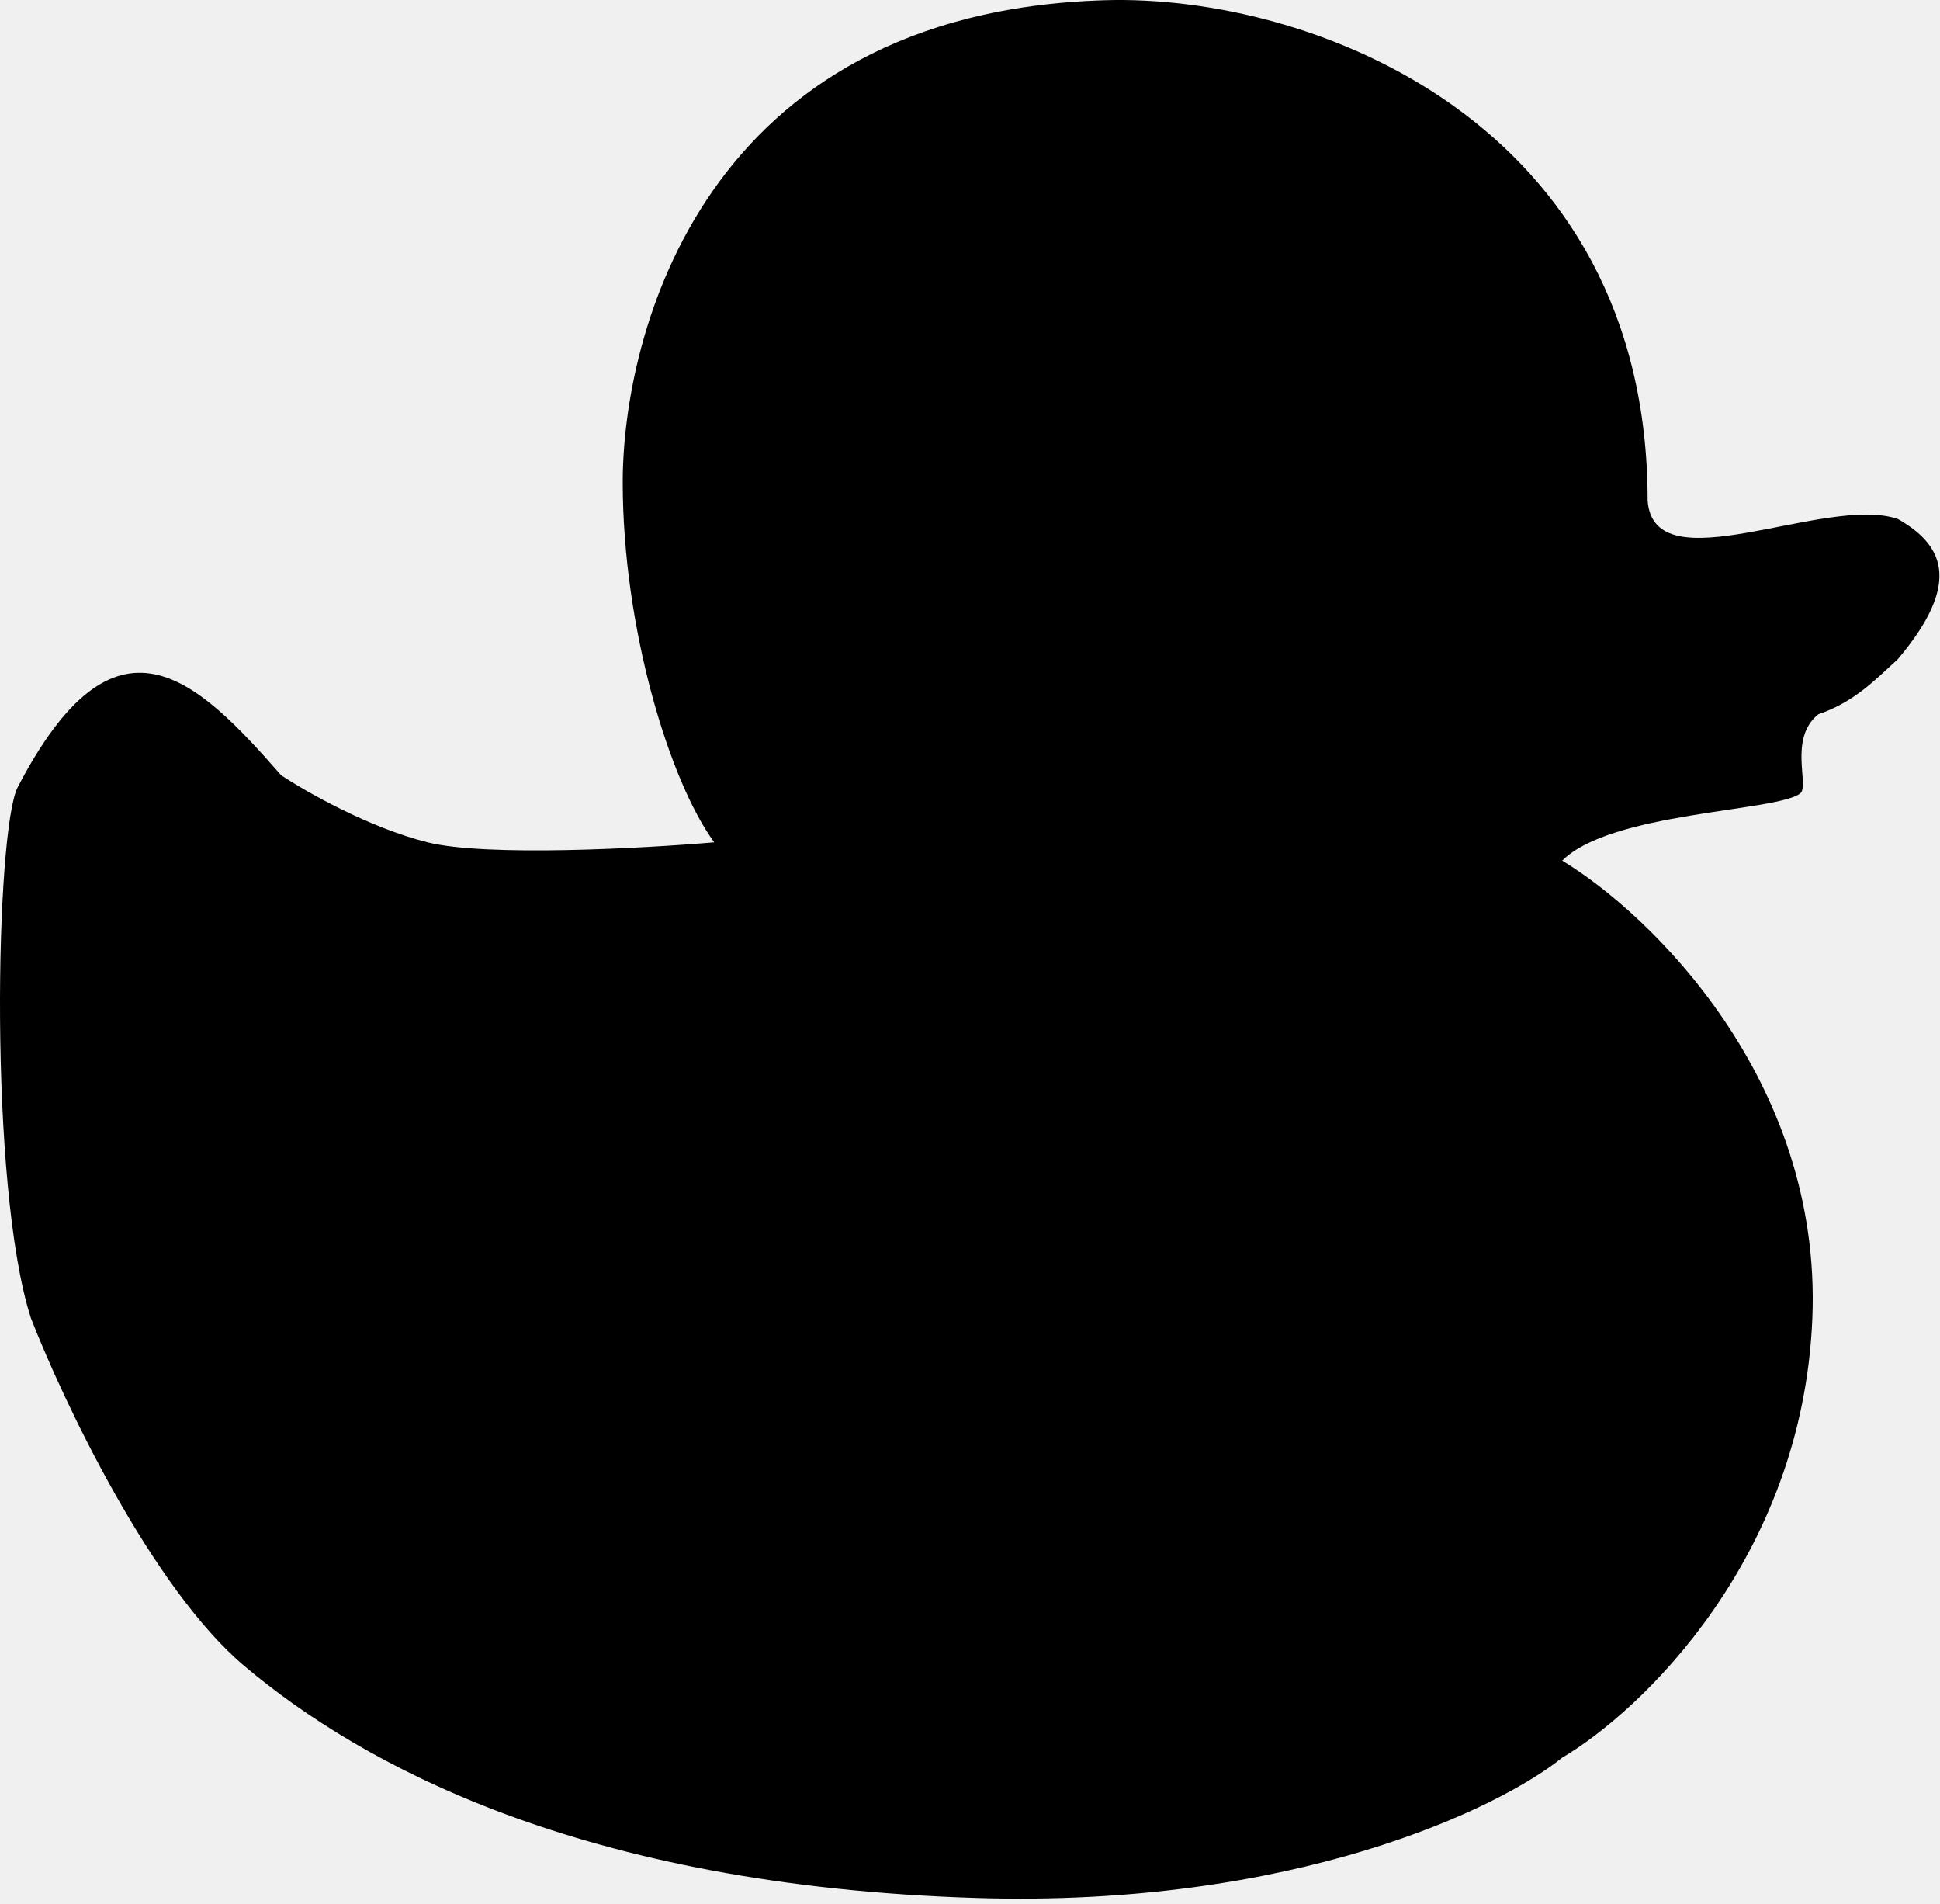
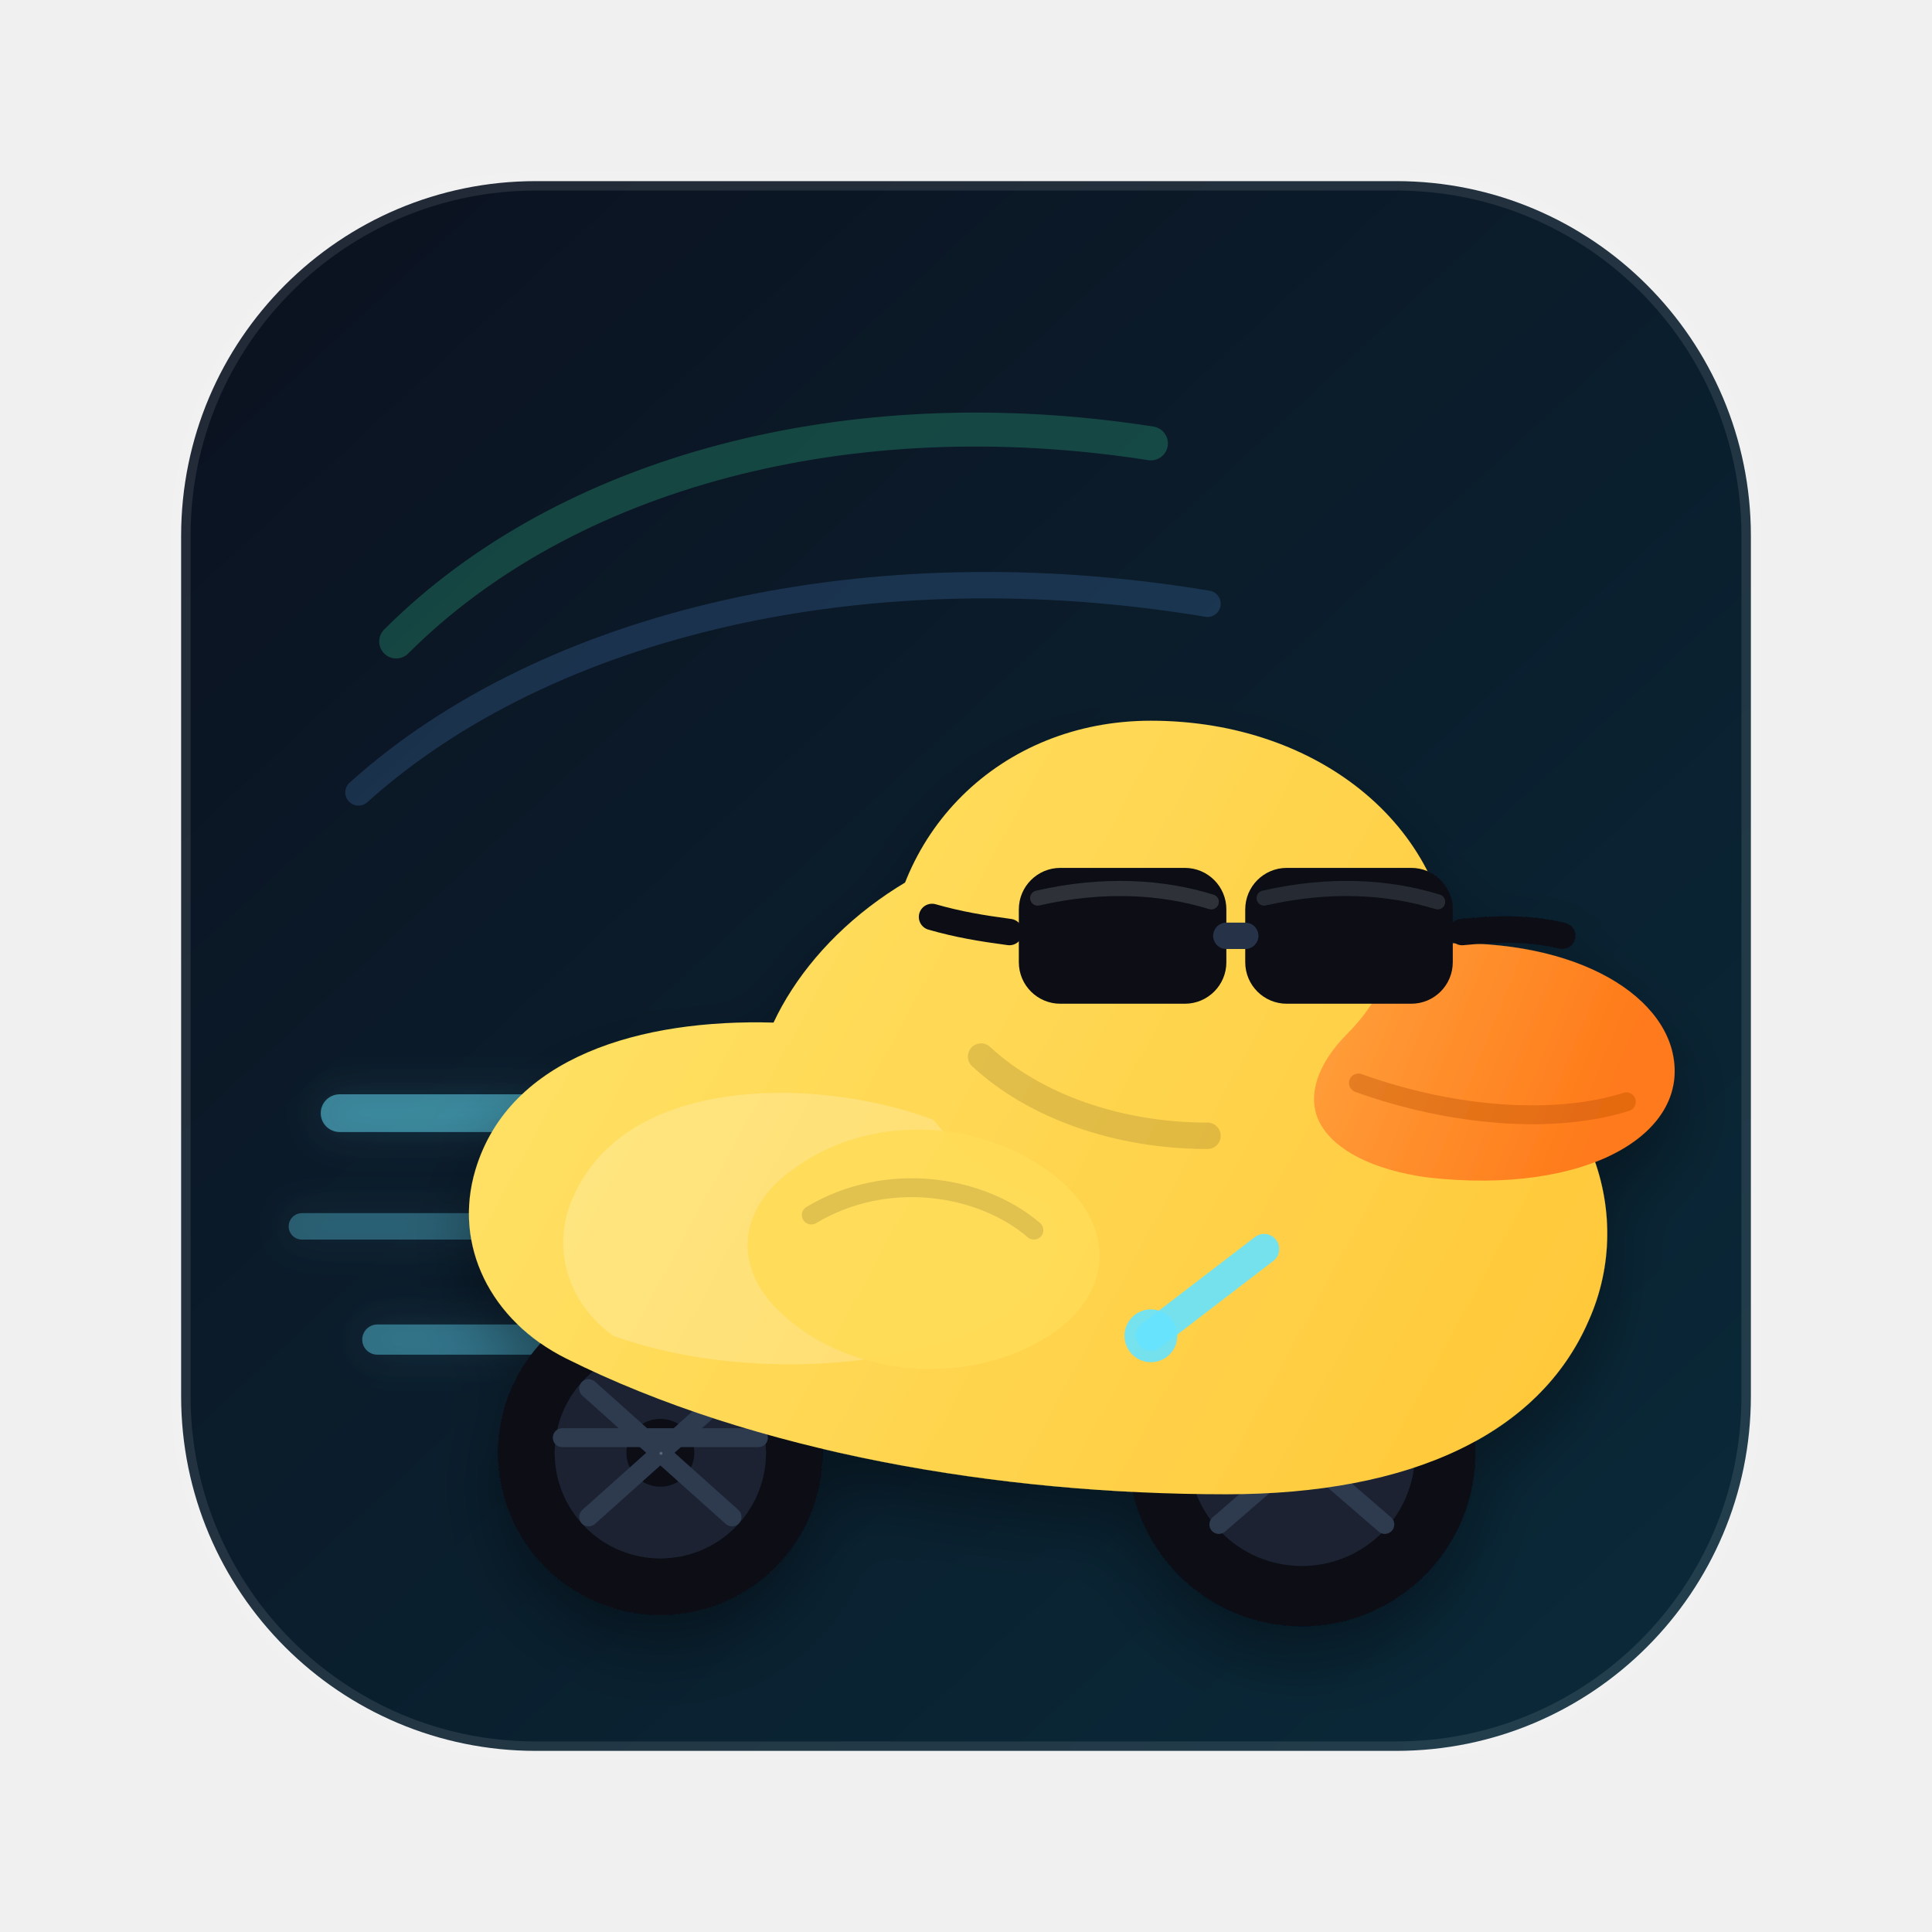
- <svg xmlns="http://www.w3.org/2000/svg" width="159" height="156" viewBox="0 0 159 156" fill="none">
-   <path d="M148.538 108.018C149.338 88.418 135.204 74.851 128.038 70.518C132.038 66.519 145.538 66.519 147.538 65.019C148.338 64.419 146.538 60.519 149.038 58.519C152.038 57.519 153.871 55.519 155.538 54.019C161.038 47.519 159.038 44.519 155.538 42.519C149.538 40.519 135.538 48.019 135.038 41.018C135.038 10.02 107.538 -0.497 90.538 0.018C57.538 1.018 51.038 27.518 51.038 39.518C51.038 51.451 54.871 64.018 58.538 69.018C52.704 69.518 39.838 70.218 35.038 69.018C30.238 67.818 25.038 64.851 23.038 63.518C16.038 55.518 9.453 49.115 1.453 64.5C-0.357 67.982 -0.962 97.185 2.538 108.018C5.204 114.851 12.438 130.118 20.038 136.518C29.538 144.518 47.538 154.518 80.038 155.518C106.038 156.318 122.871 148.185 128.038 144.018C134.538 140.185 147.738 127.618 148.538 108.018Z" fill="black" />
+ <svg xmlns="http://www.w3.org/2000/svg" width="1024" height="1024" viewBox="0 0 1024 1024" fill="none">
+   <defs>
+     <linearGradient id="bg" x1="140" y1="120" x2="900" y2="940" gradientUnits="userSpaceOnUse">
+       <stop offset="0" stop-color="#0B1220" />
+       <stop offset="1" stop-color="#0A2A3A" />
+     </linearGradient>
+     <linearGradient id="duckBody" x1="210" y1="410" x2="820" y2="740" gradientUnits="userSpaceOnUse">
+       <stop offset="0" stop-color="#FFE66D" />
+       <stop offset="1" stop-color="#FFC93A" />
+     </linearGradient>
+     <linearGradient id="beak" x1="650" y1="450" x2="870" y2="540" gradientUnits="userSpaceOnUse">
+       <stop offset="0" stop-color="#FFB14A" />
+       <stop offset="1" stop-color="#FF7A1A" />
+     </linearGradient>
+     <radialGradient id="wheelGloss" cx="0" cy="0" r="1" gradientUnits="userSpaceOnUse" gradientTransform="translate(0.35 0.3) rotate(45) scale(1.1)">
+       <stop offset="0" stop-color="#FFFFFF" stop-opacity="0.35" />
+       <stop offset="1" stop-color="#FFFFFF" stop-opacity="0" />
+     </radialGradient>
+     <filter id="shadow" x="-20%" y="-20%" width="140%" height="140%">
+       <feDropShadow dx="0" dy="18" stdDeviation="18" flood-color="#000000" flood-opacity="0.35" />
+     </filter>
+     <filter id="softGlow" x="-40%" y="-40%" width="180%" height="180%">
+       <feGaussianBlur stdDeviation="10" result="blur" />
+       <feColorMatrix in="blur" type="matrix" values="1 0 0 0 0                 0 1 0 0 0                 0 0 1 0 0                 0 0 0 0.25 0" result="glow" />
+       <feMerge>
+         <feMergeNode in="glow" />
+         <feMergeNode in="SourceGraphic" />
+       </feMerge>
+     </filter>
+   </defs>
+   <rect x="96" y="96" width="832" height="832" rx="188" fill="url(#bg)" />
+   <path d="M210 340 C300 250, 450 210, 610 235" stroke="#34D399" stroke-width="18" stroke-linecap="round" opacity="0.25" />
+   <path d="M190 420 C290 330, 460 290, 640 320" stroke="#60A5FA" stroke-width="14" stroke-linecap="round" opacity="0.18" />
+   <g opacity="0.9" filter="url(#softGlow)">
+     <path d="M180 590 H410" stroke="#66E3FF" stroke-width="20" stroke-linecap="round" opacity="0.55" />
+     <path d="M160 650 H380" stroke="#66E3FF" stroke-width="14" stroke-linecap="round" opacity="0.35" />
+     <path d="M200 710 H430" stroke="#66E3FF" stroke-width="16" stroke-linecap="round" opacity="0.45" />
+   </g>
+   <g filter="url(#shadow)">
+     <g>
+       <g transform="translate(350 770)">
+         <circle cx="0" cy="0" r="86" fill="#0B0F16" />
+         <circle cx="0" cy="0" r="56" fill="#1B2433" />
+         <circle cx="0" cy="0" r="18" fill="#0B0F16" />
+         <path d="M-52 -8 L52 -8" stroke="#2E3A4F" stroke-width="10" stroke-linecap="round" />
+         <path d="M-38 34 L38 -34" stroke="#2E3A4F" stroke-width="10" stroke-linecap="round" />
+         <path d="M-38 -34 L38 34" stroke="#2E3A4F" stroke-width="10" stroke-linecap="round" />
+         <circle cx="-26" cy="-26" r="70" fill="url(#wheelGloss)" />
+       </g>
+       <g transform="translate(690 770)">
+         <circle cx="0" cy="0" r="92" fill="#0B0F16" />
+         <circle cx="0" cy="0" r="60" fill="#1B2433" />
+         <circle cx="0" cy="0" r="20" fill="#0B0F16" />
+         <path d="M-58 -9 L58 -9" stroke="#2E3A4F" stroke-width="10" stroke-linecap="round" />
+         <path d="M-44 38 L44 -38" stroke="#2E3A4F" stroke-width="10" stroke-linecap="round" />
+         <path d="M-44 -38 L44 38" stroke="#2E3A4F" stroke-width="10" stroke-linecap="round" />
+         <circle cx="-30" cy="-28" r="76" fill="url(#wheelGloss)" />
+       </g>
+       <path d="M410 744 C495 710, 610 710, 650 744" stroke="#0B0F16" stroke-width="26" stroke-linecap="round" />
+       <path d="M420 738 C500 708, 600 708, 640 738" stroke="#273247" stroke-width="12" stroke-linecap="round" opacity="0.55" />
+     </g>
+     <path d="M300 720              C260 700, 240 660, 252 620              C270 560, 340 540, 410 542              C432 495, 486 450, 560 440              C660 426, 742 472, 772 540              C842 570, 868 642, 842 700              C816 760, 748 792, 650 792              C530 792, 400 770, 300 720 Z" fill="url(#duckBody)" />
+     <path d="M325 708              C300 690, 292 660, 304 634              C330 576, 412 572, 470 586              C520 598, 560 626, 560 656              C560 716, 420 742, 325 708 Z" fill="#FFFFFF" opacity="0.20" />
+     <path d="M470 520              C470 442, 530 382, 610 382              C700 382, 770 440, 770 518              C770 586, 720 630, 650 646              C580 662, 520 628, 492 590              C478 570, 470 548, 470 520 Z" fill="url(#duckBody)" />
+     <path d="M740 502              C820 492, 876 520, 886 556              C898 600, 842 634, 756 624              C728 620, 708 610, 700 596              C692 582, 698 564, 714 548              C726 536, 736 520, 740 502 Z" fill="url(#beak)" />
+     <path d="M720 574 C770 592, 824 596, 862 584" stroke="#B44A00" stroke-width="10" stroke-linecap="round" opacity="0.35" />
+     <g>
+       <rect x="540" y="460" width="110" height="72" rx="22" fill="#0B0F16" />
+       <rect x="660" y="460" width="110" height="72" rx="22" fill="#0B0F16" />
+       <path d="M650 496 H660" stroke="#273247" stroke-width="14" stroke-linecap="round" />
+       <path d="M535 494 C520 492, 508 490, 494 486" stroke="#0B0F16" stroke-width="14" stroke-linecap="round" />
+       <path d="M775 494 C795 492, 812 492, 828 496" stroke="#0B0F16" stroke-width="14" stroke-linecap="round" />
+       <path d="M550 476 C585 468, 616 470, 642 478" stroke="#FFFFFF" stroke-width="8" stroke-linecap="round" opacity="0.15" />
+       <path d="M670 476 C705 468, 736 470, 762 478" stroke="#FFFFFF" stroke-width="8" stroke-linecap="round" opacity="0.12" />
+     </g>
+     <path d="M520 560 C548 586, 592 602, 640 602" stroke="#000000" stroke-width="14" stroke-linecap="round" opacity="0.12" />
+     <path d="M420 620              C460 590, 520 592, 560 624              C592 650, 590 686, 556 708              C512 736, 448 730, 412 694              C388 670, 392 640, 420 620 Z" fill="#FFDB57" opacity="0.9" />
+     <path d="M430 644 C470 620, 520 628, 548 652" stroke="#000000" stroke-width="10" stroke-linecap="round" opacity="0.12" />
+     <path d="M610 708 L670 662" stroke="#66E3FF" stroke-width="16" stroke-linecap="round" opacity="0.9" />
+     <circle cx="610" cy="708" r="14" fill="#66E3FF" opacity="0.9" />
+   </g>
+   <rect x="96" y="96" width="832" height="832" rx="188" stroke="#FFFFFF" stroke-opacity="0.10" stroke-width="10" />
</svg>
